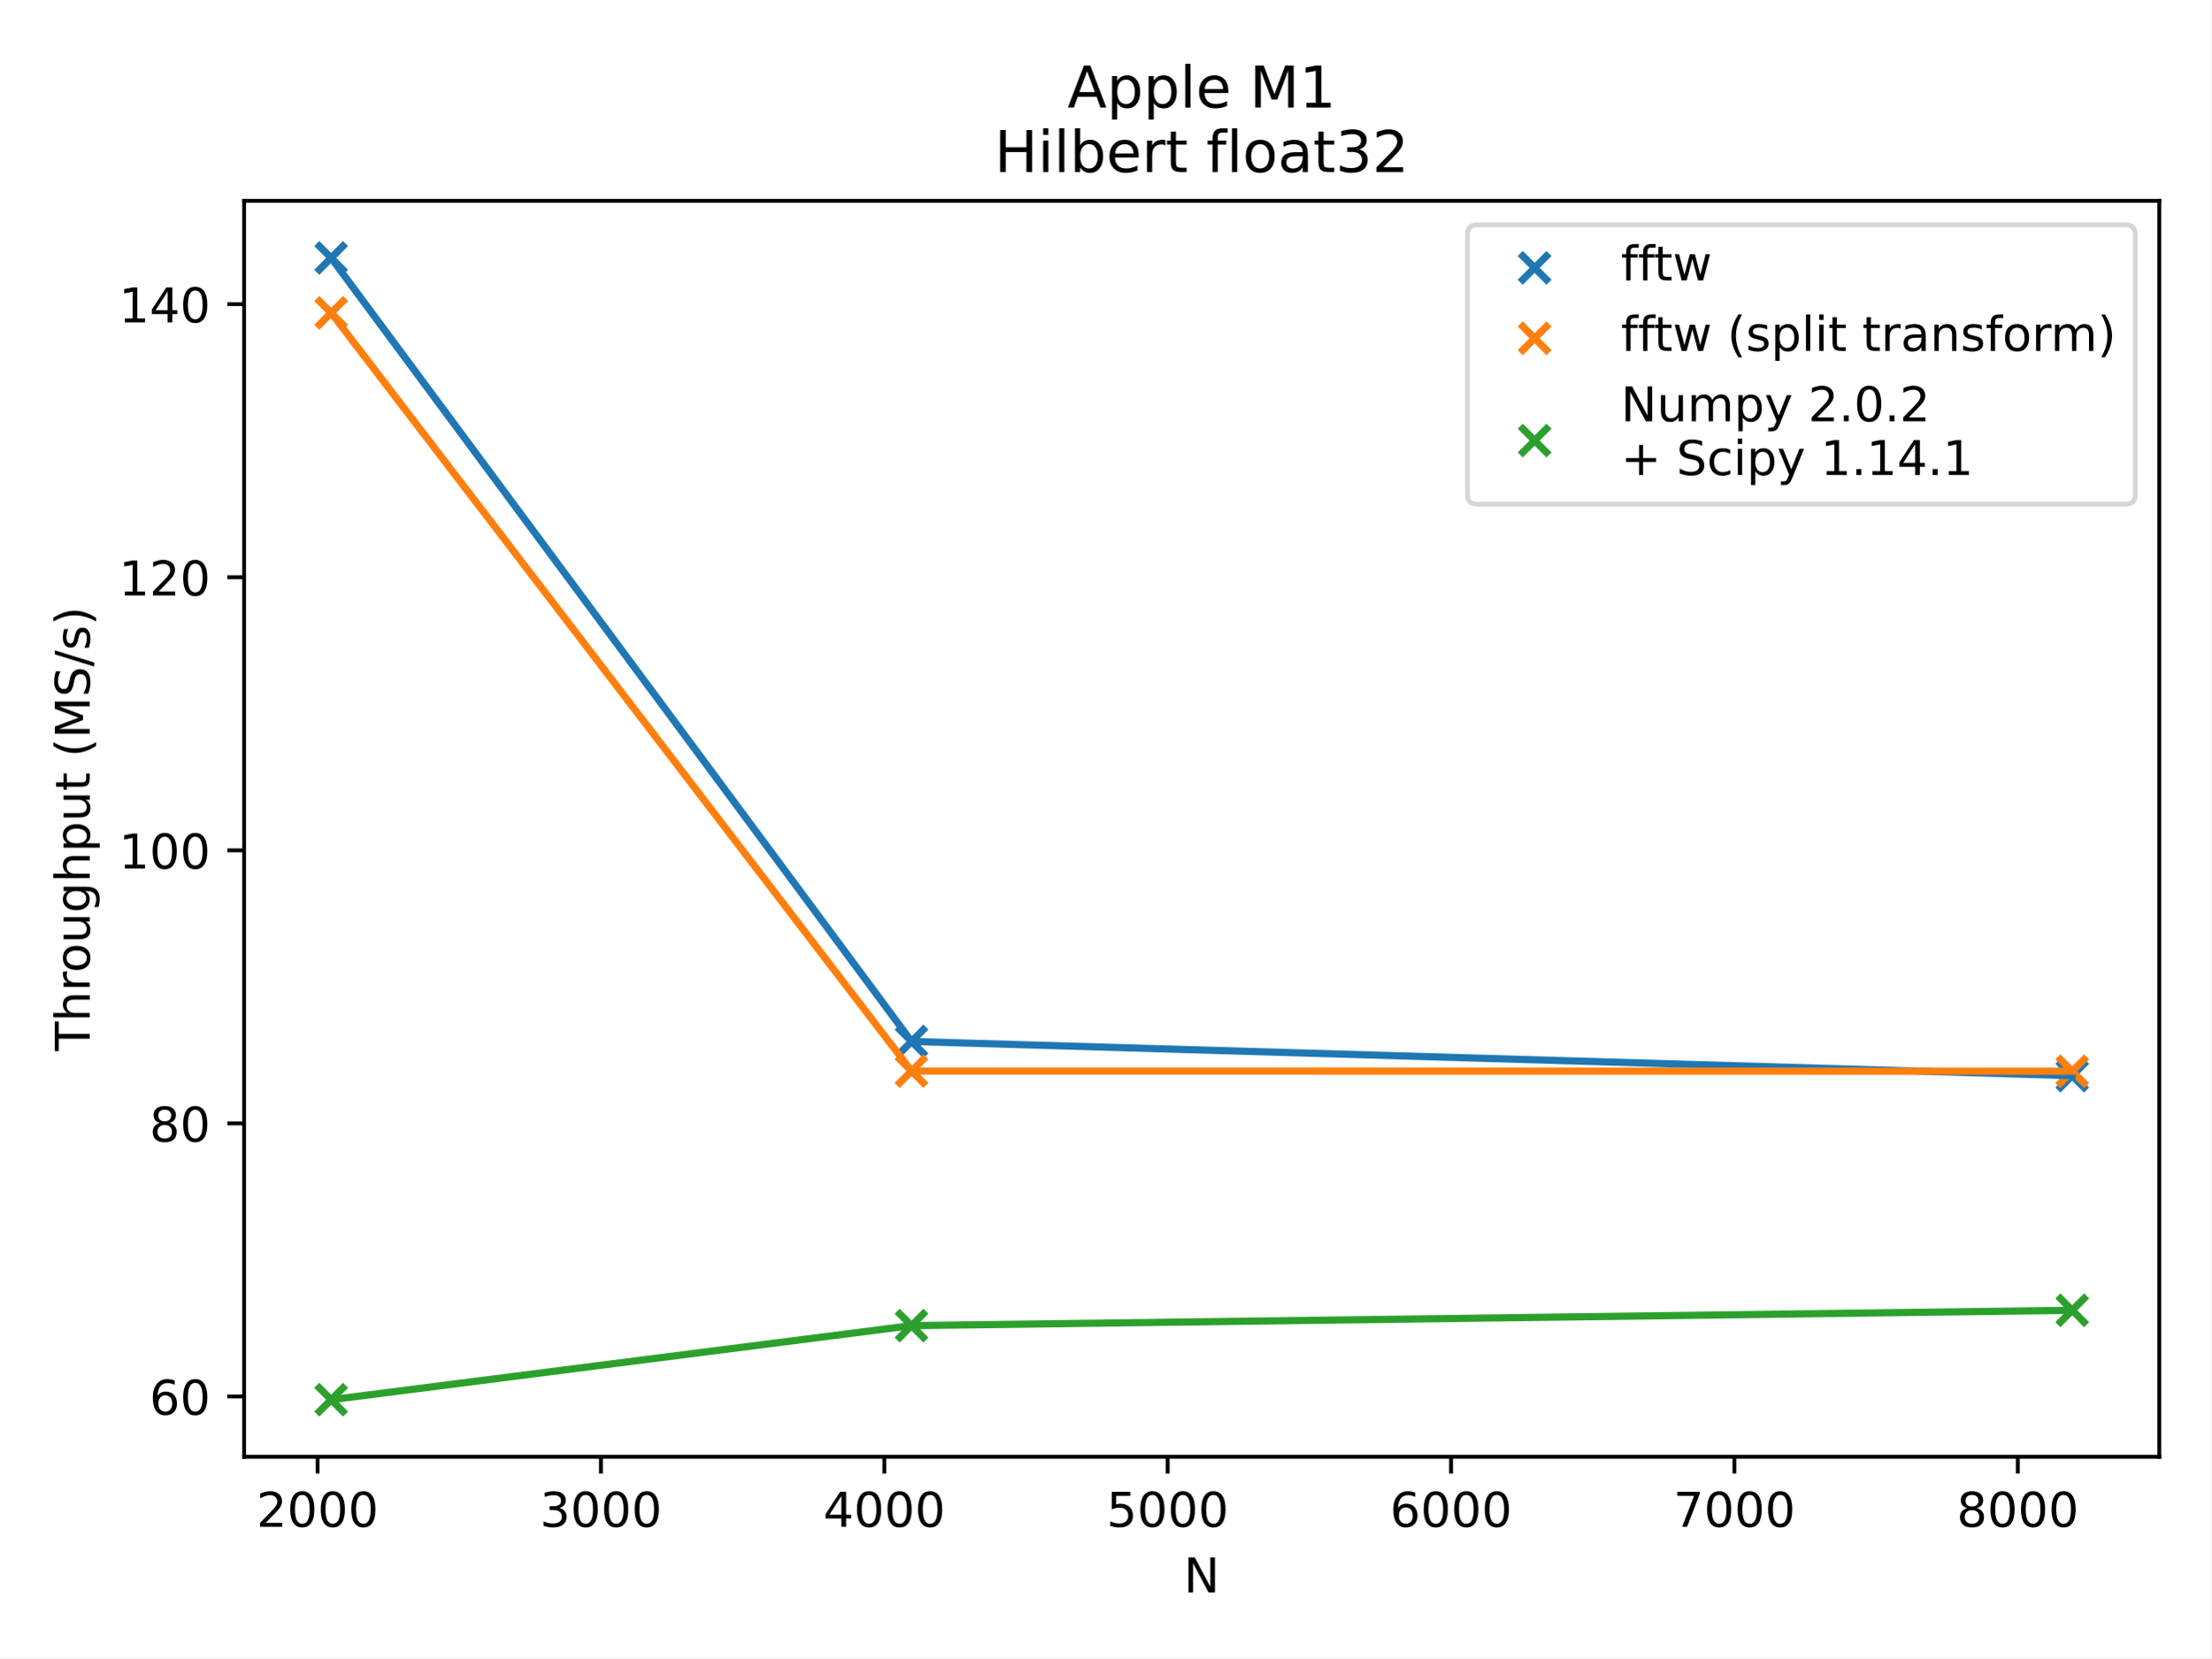
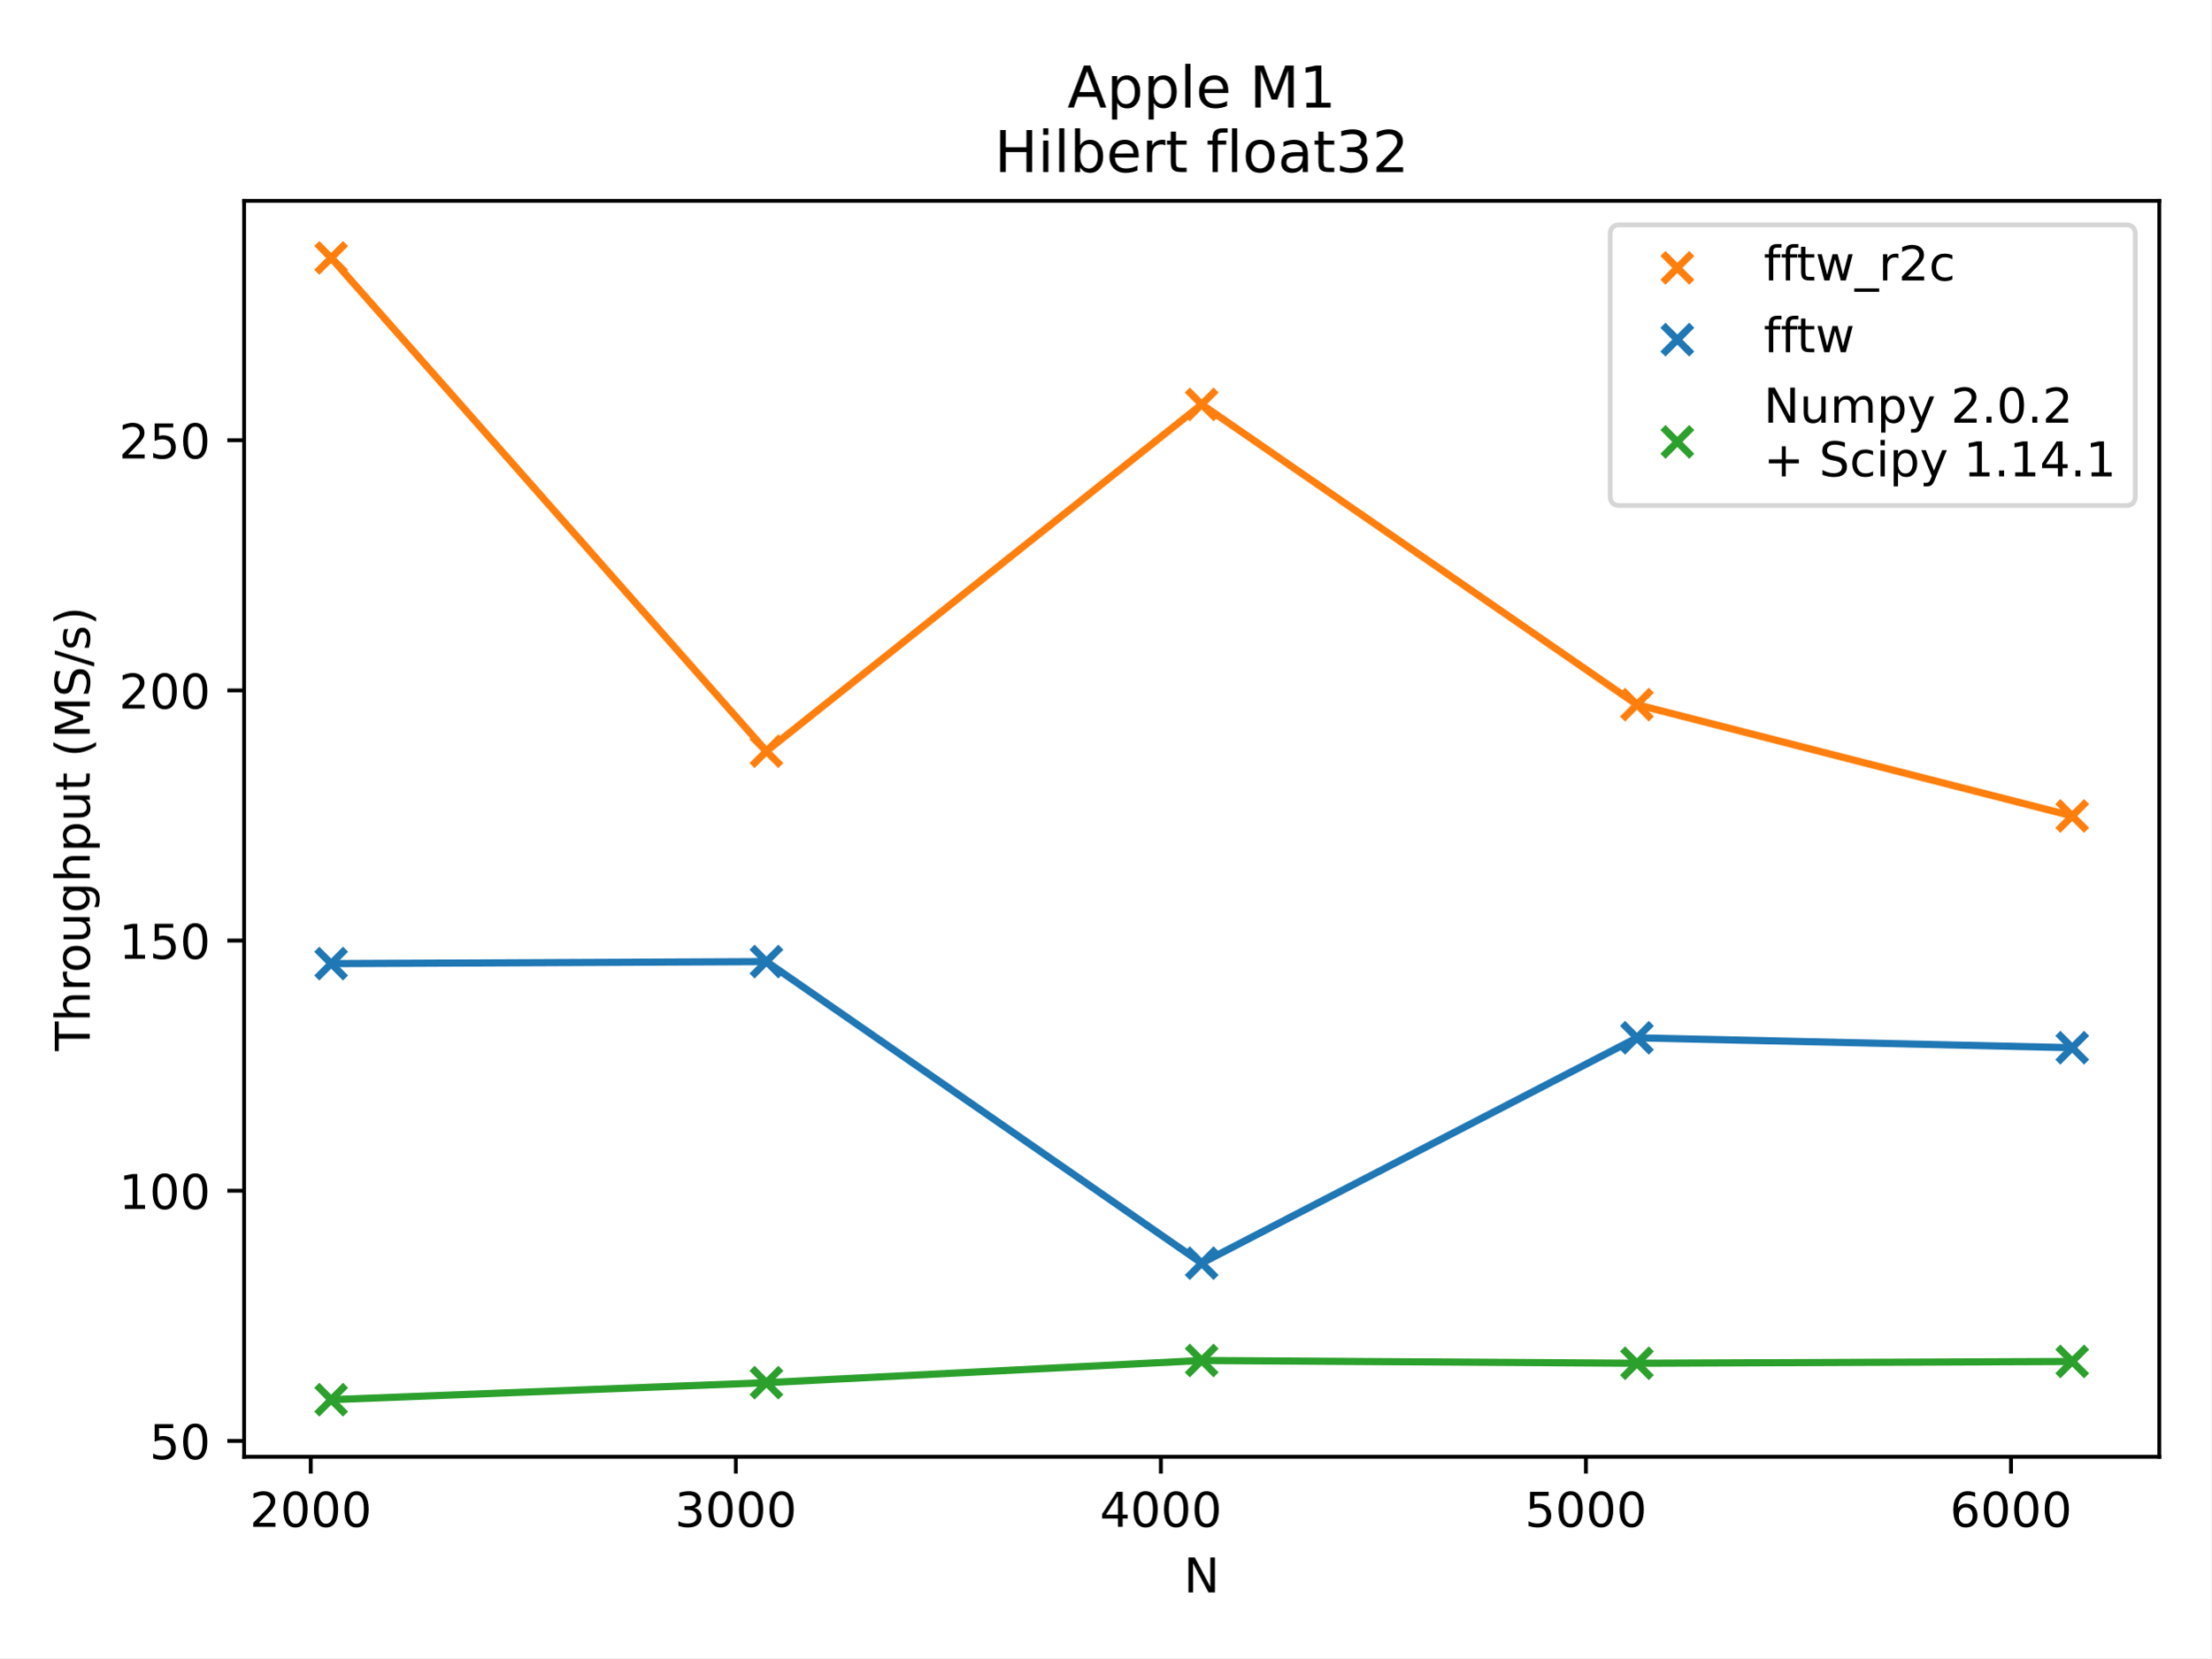
<svg xmlns="http://www.w3.org/2000/svg" xmlns:xlink="http://www.w3.org/1999/xlink" width="460.8pt" height="345.6pt" viewBox="0 0 460.8 345.6" version="1.1">
  <defs>
    <style type="text/css">*{stroke-linejoin: round; stroke-linecap: butt}</style>
  </defs>
  <g id="figure_1">
    <g id="patch_1">
      <path d="M 0 345.6  L 460.8 345.6  L 460.8 0  L 0 0  z " style="fill: #ffffff" />
    </g>
    <g id="axes_1">
      <g id="patch_2">
        <path d="M 50.87 303.64  L 450 303.64  L 450 41.856  L 50.87 41.856  z " style="fill: #ffffff" />
      </g>
      <g id="PathCollection_1">
        <defs>
-           <path id="m82c74586c6" d="M -3 3  L 3 -3  M -3 -3  L 3 3  " style="stroke: #1f77b4; stroke-width: 1.5" />
+           <path id="m2db2a66e0e" d="M -3 3  L 3 -3  M -3 -3  L 3 3  " style="stroke: #1f77b4; stroke-width: 1.5" />
        </defs>
-         <g clip-path="url(#pfb98d42030)">
-           <use xlink:href="#m82c74586c6" x="69.012" y="53.755" style="fill: #1f77b4; stroke: #1f77b4; stroke-width: 1.5" />
-           <use xlink:href="#m82c74586c6" x="189.961" y="217.075" style="fill: #1f77b4; stroke: #1f77b4; stroke-width: 1.5" />
-           <use xlink:href="#m82c74586c6" x="431.858" y="224.207" style="fill: #1f77b4; stroke: #1f77b4; stroke-width: 1.5" />
+         <g clip-path="url(#p83add24c75)">
+           <use xlink:href="#m2db2a66e0e" x="69.012" y="200.846" style="fill: #1f77b4; stroke: #1f77b4; stroke-width: 1.5" />
+           <use xlink:href="#m2db2a66e0e" x="159.724" y="200.423" style="fill: #1f77b4; stroke: #1f77b4; stroke-width: 1.5" />
+           <use xlink:href="#m2db2a66e0e" x="250.435" y="263.282" style="fill: #1f77b4; stroke: #1f77b4; stroke-width: 1.5" />
+           <use xlink:href="#m2db2a66e0e" x="341.146" y="216.311" style="fill: #1f77b4; stroke: #1f77b4; stroke-width: 1.5" />
+           <use xlink:href="#m2db2a66e0e" x="431.858" y="218.377" style="fill: #1f77b4; stroke: #1f77b4; stroke-width: 1.5" />
        </g>
      </g>
      <g id="PathCollection_2">
        <defs>
-           <path id="m4ca297d4e0" d="M -3 3  L 3 -3  M -3 -3  L 3 3  " style="stroke: #ff7f0e; stroke-width: 1.5" />
+           <path id="mc8a6f52a75" d="M -3 3  L 3 -3  M -3 -3  L 3 3  " style="stroke: #ff7f0e; stroke-width: 1.5" />
        </defs>
-         <g clip-path="url(#pfb98d42030)">
-           <use xlink:href="#m4ca297d4e0" x="69.012" y="65.213" style="fill: #ff7f0e; stroke: #ff7f0e; stroke-width: 1.5" />
-           <use xlink:href="#m4ca297d4e0" x="189.961" y="223.244" style="fill: #ff7f0e; stroke: #ff7f0e; stroke-width: 1.5" />
-           <use xlink:href="#m4ca297d4e0" x="431.858" y="223.273" style="fill: #ff7f0e; stroke: #ff7f0e; stroke-width: 1.5" />
+         <g clip-path="url(#p83add24c75)">
+           <use xlink:href="#mc8a6f52a75" x="69.012" y="53.755" style="fill: #ff7f0e; stroke: #ff7f0e; stroke-width: 1.5" />
+           <use xlink:href="#mc8a6f52a75" x="159.724" y="156.576" style="fill: #ff7f0e; stroke: #ff7f0e; stroke-width: 1.5" />
+           <use xlink:href="#mc8a6f52a75" x="250.435" y="84.292" style="fill: #ff7f0e; stroke: #ff7f0e; stroke-width: 1.5" />
+           <use xlink:href="#mc8a6f52a75" x="341.146" y="146.868" style="fill: #ff7f0e; stroke: #ff7f0e; stroke-width: 1.5" />
+           <use xlink:href="#mc8a6f52a75" x="431.858" y="170.075" style="fill: #ff7f0e; stroke: #ff7f0e; stroke-width: 1.5" />
        </g>
      </g>
      <g id="PathCollection_3">
        <defs>
-           <path id="m85c2d88a51" d="M -3 3  L 3 -3  M -3 -3  L 3 3  " style="stroke: #2ca02c; stroke-width: 1.5" />
+           <path id="m9b9e632a4c" d="M -3 3  L 3 -3  M -3 -3  L 3 3  " style="stroke: #2ca02c; stroke-width: 1.5" />
        </defs>
-         <g clip-path="url(#pfb98d42030)">
-           <use xlink:href="#m85c2d88a51" x="69.012" y="291.741" style="fill: #2ca02c; stroke: #2ca02c; stroke-width: 1.5" />
-           <use xlink:href="#m85c2d88a51" x="189.961" y="276.302" style="fill: #2ca02c; stroke: #2ca02c; stroke-width: 1.5" />
-           <use xlink:href="#m85c2d88a51" x="431.858" y="273.106" style="fill: #2ca02c; stroke: #2ca02c; stroke-width: 1.5" />
+         <g clip-path="url(#p83add24c75)">
+           <use xlink:href="#m9b9e632a4c" x="69.012" y="291.741" style="fill: #2ca02c; stroke: #2ca02c; stroke-width: 1.5" />
+           <use xlink:href="#m9b9e632a4c" x="159.724" y="288.193" style="fill: #2ca02c; stroke: #2ca02c; stroke-width: 1.5" />
+           <use xlink:href="#m9b9e632a4c" x="250.435" y="283.569" style="fill: #2ca02c; stroke: #2ca02c; stroke-width: 1.5" />
+           <use xlink:href="#m9b9e632a4c" x="341.146" y="284.15" style="fill: #2ca02c; stroke: #2ca02c; stroke-width: 1.5" />
+           <use xlink:href="#m9b9e632a4c" x="431.858" y="283.771" style="fill: #2ca02c; stroke: #2ca02c; stroke-width: 1.5" />
        </g>
      </g>
      <g id="matplotlib.axis_1">
        <g id="xtick_1">
          <g id="line2d_1">
            <defs>
-               <path id="m3539d14253" d="M 0 0  L 0 3.5  " style="stroke: #000000; stroke-width: 0.8" />
-             </defs>
-             <g>
-               <use xlink:href="#m3539d14253" x="66.178" y="303.64" style="stroke: #000000; stroke-width: 0.8" />
+               <path id="m90160d211f" d="M 0 0  L 0 3.5  " style="stroke: #000000; stroke-width: 0.8" />
+             </defs>
+             <g>
+               <use xlink:href="#m90160d211f" x="64.76" y="303.64" style="stroke: #000000; stroke-width: 0.8" />
            </g>
          </g>
          <g id="text_1">
-             <g transform="translate(53.45254 318.2384) scale(0.1 -0.1)">
+             <g transform="translate(52.03518 318.2384) scale(0.1 -0.1)">
              <defs>
                <path id="DejaVuSans-32" d="M 1228 531  L 3431 531  L 3431 0  L 469 0  L 469 531  Q 828 903 1448 1529  Q 2069 2156 2228 2338  Q 2531 2678 2651 2914  Q 2772 3150 2772 3378  Q 2772 3750 2511 3984  Q 2250 4219 1831 4219  Q 1534 4219 1204 4116  Q 875 4013 500 3803  L 500 4441  Q 881 4594 1212 4672  Q 1544 4750 1819 4750  Q 2544 4750 2975 4387  Q 3406 4025 3406 3419  Q 3406 3131 3298 2873  Q 3191 2616 2906 2266  Q 2828 2175 2409 1742  Q 1991 1309 1228 531  z " transform="scale(0.015625)" />
                <path id="DejaVuSans-30" d="M 2034 4250  Q 1547 4250 1301 3770  Q 1056 3291 1056 2328  Q 1056 1369 1301 889  Q 1547 409 2034 409  Q 2525 409 2770 889  Q 3016 1369 3016 2328  Q 3016 3291 2770 3770  Q 2525 4250 2034 4250  z M 2034 4750  Q 2819 4750 3233 4129  Q 3647 3509 3647 2328  Q 3647 1150 3233 529  Q 2819 -91 2034 -91  Q 1250 -91 836 529  Q 422 1150 422 2328  Q 422 3509 836 4129  Q 1250 4750 2034 4750  z " transform="scale(0.015625)" />
              </defs>
              <use xlink:href="#DejaVuSans-32" />
              <use xlink:href="#DejaVuSans-30" x="63.623" />
              <use xlink:href="#DejaVuSans-30" x="127.246" />
              <use xlink:href="#DejaVuSans-30" x="190.869" />
            </g>
          </g>
        </g>
        <g id="xtick_2">
          <g id="line2d_2">
            <g>
-               <use xlink:href="#m3539d14253" x="125.234" y="303.64" style="stroke: #000000; stroke-width: 0.8" />
+               <use xlink:href="#m90160d211f" x="153.345" y="303.64" style="stroke: #000000; stroke-width: 0.8" />
            </g>
          </g>
          <g id="text_2">
-             <g transform="translate(112.5094 318.2384) scale(0.1 -0.1)">
+             <g transform="translate(140.6205 318.2384) scale(0.1 -0.1)">
              <defs>
                <path id="DejaVuSans-33" d="M 2597 2516  Q 3050 2419 3304 2112  Q 3559 1806 3559 1356  Q 3559 666 3084 287  Q 2609 -91 1734 -91  Q 1441 -91 1130 -33  Q 819 25 488 141  L 488 750  Q 750 597 1062 519  Q 1375 441 1716 441  Q 2309 441 2620 675  Q 2931 909 2931 1356  Q 2931 1769 2642 2001  Q 2353 2234 1838 2234  L 1294 2234  L 1294 2753  L 1863 2753  Q 2328 2753 2575 2939  Q 2822 3125 2822 3475  Q 2822 3834 2567 4026  Q 2313 4219 1838 4219  Q 1578 4219 1281 4162  Q 984 4106 628 3988  L 628 4550  Q 988 4650 1302 4700  Q 1616 4750 1894 4750  Q 2613 4750 3031 4423  Q 3450 4097 3450 3541  Q 3450 3153 3228 2886  Q 3006 2619 2597 2516  z " transform="scale(0.015625)" />
              </defs>
              <use xlink:href="#DejaVuSans-33" />
              <use xlink:href="#DejaVuSans-30" x="63.623" />
              <use xlink:href="#DejaVuSans-30" x="127.246" />
              <use xlink:href="#DejaVuSans-30" x="190.869" />
            </g>
          </g>
        </g>
        <g id="xtick_3">
          <g id="line2d_3">
            <g>
-               <use xlink:href="#m3539d14253" x="184.291" y="303.64" style="stroke: #000000; stroke-width: 0.8" />
+               <use xlink:href="#m90160d211f" x="241.931" y="303.64" style="stroke: #000000; stroke-width: 0.8" />
            </g>
          </g>
          <g id="text_3">
-             <g transform="translate(171.5663 318.2384) scale(0.1 -0.1)">
+             <g transform="translate(229.2058 318.2384) scale(0.1 -0.1)">
              <defs>
                <path id="DejaVuSans-34" d="M 2419 4116  L 825 1625  L 2419 1625  L 2419 4116  z M 2253 4666  L 3047 4666  L 3047 1625  L 3713 1625  L 3713 1100  L 3047 1100  L 3047 0  L 2419 0  L 2419 1100  L 313 1100  L 313 1709  L 2253 4666  z " transform="scale(0.015625)" />
              </defs>
              <use xlink:href="#DejaVuSans-34" />
              <use xlink:href="#DejaVuSans-30" x="63.623" />
              <use xlink:href="#DejaVuSans-30" x="127.246" />
              <use xlink:href="#DejaVuSans-30" x="190.869" />
            </g>
          </g>
        </g>
        <g id="xtick_4">
          <g id="line2d_4">
            <g>
-               <use xlink:href="#m3539d14253" x="243.348" y="303.64" style="stroke: #000000; stroke-width: 0.8" />
+               <use xlink:href="#m90160d211f" x="330.516" y="303.64" style="stroke: #000000; stroke-width: 0.8" />
            </g>
          </g>
          <g id="text_4">
-             <g transform="translate(230.6232 318.2384) scale(0.1 -0.1)">
+             <g transform="translate(317.7911 318.2384) scale(0.1 -0.1)">
              <defs>
                <path id="DejaVuSans-35" d="M 691 4666  L 3169 4666  L 3169 4134  L 1269 4134  L 1269 2991  Q 1406 3038 1543 3061  Q 1681 3084 1819 3084  Q 2600 3084 3056 2656  Q 3513 2228 3513 1497  Q 3513 744 3044 326  Q 2575 -91 1722 -91  Q 1428 -91 1123 -41  Q 819 9 494 109  L 494 744  Q 775 591 1075 516  Q 1375 441 1709 441  Q 2250 441 2565 725  Q 2881 1009 2881 1497  Q 2881 1984 2565 2268  Q 2250 2553 1709 2553  Q 1456 2553 1204 2497  Q 953 2441 691 2322  L 691 4666  z " transform="scale(0.015625)" />
              </defs>
              <use xlink:href="#DejaVuSans-35" />
              <use xlink:href="#DejaVuSans-30" x="63.623" />
              <use xlink:href="#DejaVuSans-30" x="127.246" />
              <use xlink:href="#DejaVuSans-30" x="190.869" />
            </g>
          </g>
        </g>
        <g id="xtick_5">
          <g id="line2d_5">
            <g>
-               <use xlink:href="#m3539d14253" x="302.405" y="303.64" style="stroke: #000000; stroke-width: 0.8" />
+               <use xlink:href="#m90160d211f" x="419.101" y="303.64" style="stroke: #000000; stroke-width: 0.8" />
            </g>
          </g>
          <g id="text_5">
-             <g transform="translate(289.6801 318.2384) scale(0.1 -0.1)">
+             <g transform="translate(406.3764 318.2384) scale(0.1 -0.1)">
              <defs>
                <path id="DejaVuSans-36" d="M 2113 2584  Q 1688 2584 1439 2293  Q 1191 2003 1191 1497  Q 1191 994 1439 701  Q 1688 409 2113 409  Q 2538 409 2786 701  Q 3034 994 3034 1497  Q 3034 2003 2786 2293  Q 2538 2584 2113 2584  z M 3366 4563  L 3366 3988  Q 3128 4100 2886 4159  Q 2644 4219 2406 4219  Q 1781 4219 1451 3797  Q 1122 3375 1075 2522  Q 1259 2794 1537 2939  Q 1816 3084 2150 3084  Q 2853 3084 3261 2657  Q 3669 2231 3669 1497  Q 3669 778 3244 343  Q 2819 -91 2113 -91  Q 1303 -91 875 529  Q 447 1150 447 2328  Q 447 3434 972 4092  Q 1497 4750 2381 4750  Q 2619 4750 2861 4703  Q 3103 4656 3366 4563  z " transform="scale(0.015625)" />
              </defs>
              <use xlink:href="#DejaVuSans-36" />
              <use xlink:href="#DejaVuSans-30" x="63.623" />
              <use xlink:href="#DejaVuSans-30" x="127.246" />
              <use xlink:href="#DejaVuSans-30" x="190.869" />
            </g>
          </g>
        </g>
-         <g id="xtick_6">
-           <g id="line2d_6">
-             <g>
-               <use xlink:href="#m3539d14253" x="361.462" y="303.64" style="stroke: #000000; stroke-width: 0.8" />
-             </g>
-           </g>
-           <g id="text_6">
-             <g transform="translate(348.7369 318.2384) scale(0.1 -0.1)">
-               <defs>
-                 <path id="DejaVuSans-37" d="M 525 4666  L 3525 4666  L 3525 4397  L 1831 0  L 1172 0  L 2766 4134  L 525 4134  L 525 4666  z " transform="scale(0.015625)" />
-               </defs>
-               <use xlink:href="#DejaVuSans-37" />
-               <use xlink:href="#DejaVuSans-30" x="63.623" />
-               <use xlink:href="#DejaVuSans-30" x="127.246" />
-               <use xlink:href="#DejaVuSans-30" x="190.869" />
-             </g>
-           </g>
-         </g>
-         <g id="xtick_7">
-           <g id="line2d_7">
-             <g>
-               <use xlink:href="#m3539d14253" x="420.519" y="303.64" style="stroke: #000000; stroke-width: 0.8" />
-             </g>
-           </g>
-           <g id="text_7">
-             <g transform="translate(407.7938 318.2384) scale(0.1 -0.1)">
-               <defs>
-                 <path id="DejaVuSans-38" d="M 2034 2216  Q 1584 2216 1326 1975  Q 1069 1734 1069 1313  Q 1069 891 1326 650  Q 1584 409 2034 409  Q 2484 409 2743 651  Q 3003 894 3003 1313  Q 3003 1734 2745 1975  Q 2488 2216 2034 2216  z M 1403 2484  Q 997 2584 770 2862  Q 544 3141 544 3541  Q 544 4100 942 4425  Q 1341 4750 2034 4750  Q 2731 4750 3128 4425  Q 3525 4100 3525 3541  Q 3525 3141 3298 2862  Q 3072 2584 2669 2484  Q 3125 2378 3379 2068  Q 3634 1759 3634 1313  Q 3634 634 3220 271  Q 2806 -91 2034 -91  Q 1263 -91 848 271  Q 434 634 434 1313  Q 434 1759 690 2068  Q 947 2378 1403 2484  z M 1172 3481  Q 1172 3119 1398 2916  Q 1625 2713 2034 2713  Q 2441 2713 2670 2916  Q 2900 3119 2900 3481  Q 2900 3844 2670 4047  Q 2441 4250 2034 4250  Q 1625 4250 1398 4047  Q 1172 3844 1172 3481  z " transform="scale(0.015625)" />
-               </defs>
-               <use xlink:href="#DejaVuSans-38" />
-               <use xlink:href="#DejaVuSans-30" x="63.623" />
-               <use xlink:href="#DejaVuSans-30" x="127.246" />
-               <use xlink:href="#DejaVuSans-30" x="190.869" />
-             </g>
-           </g>
-         </g>
-         <g id="text_8">
+         <g id="text_6">
          <g transform="translate(246.6944 331.9166) scale(0.1 -0.1)">
            <defs>
              <path id="DejaVuSans-4e" d="M 628 4666  L 1478 4666  L 3547 763  L 3547 4666  L 4159 4666  L 4159 0  L 3309 0  L 1241 3903  L 1241 0  L 628 0  L 628 4666  z " transform="scale(0.015625)" />
            </defs>
            <use xlink:href="#DejaVuSans-4e" />
          </g>
        </g>
      </g>
      <g id="matplotlib.axis_2">
        <g id="ytick_1">
+           <g id="line2d_6">
+             <defs>
+               <path id="me598326d90" d="M 0 0  L -3.5 0  " style="stroke: #000000; stroke-width: 0.8" />
+             </defs>
+             <g>
+               <use xlink:href="#me598326d90" x="50.87" y="300.336" style="stroke: #000000; stroke-width: 0.8" />
+             </g>
+           </g>
+           <g id="text_7">
+             <g transform="translate(31.145 304.1353) scale(0.1 -0.1)">
+               <use xlink:href="#DejaVuSans-35" />
+               <use xlink:href="#DejaVuSans-30" x="63.623" />
+             </g>
+           </g>
+         </g>
+         <g id="ytick_2">
+           <g id="line2d_7">
+             <g>
+               <use xlink:href="#me598326d90" x="50.87" y="248.189" style="stroke: #000000; stroke-width: 0.8" />
+             </g>
+           </g>
+           <g id="text_8">
+             <g transform="translate(24.7825 251.9883) scale(0.1 -0.1)">
+               <defs>
+                 <path id="DejaVuSans-31" d="M 794 531  L 1825 531  L 1825 4091  L 703 3866  L 703 4441  L 1819 4666  L 2450 4666  L 2450 531  L 3481 531  L 3481 0  L 794 0  L 794 531  z " transform="scale(0.015625)" />
+               </defs>
+               <use xlink:href="#DejaVuSans-31" />
+               <use xlink:href="#DejaVuSans-30" x="63.623" />
+               <use xlink:href="#DejaVuSans-30" x="127.246" />
+             </g>
+           </g>
+         </g>
+         <g id="ytick_3">
          <g id="line2d_8">
-             <defs>
-               <path id="m725830acf8" d="M 0 0  L -3.5 0  " style="stroke: #000000; stroke-width: 0.8" />
-             </defs>
-             <g>
-               <use xlink:href="#m725830acf8" x="50.87" y="291.075" style="stroke: #000000; stroke-width: 0.8" />
+             <g>
+               <use xlink:href="#me598326d90" x="50.87" y="196.042" style="stroke: #000000; stroke-width: 0.8" />
            </g>
          </g>
          <g id="text_9">
-             <g transform="translate(31.145 294.8745) scale(0.1 -0.1)">
-               <use xlink:href="#DejaVuSans-36" />
-               <use xlink:href="#DejaVuSans-30" x="63.623" />
-             </g>
-           </g>
-         </g>
-         <g id="ytick_2">
+             <g transform="translate(24.7825 199.8414) scale(0.1 -0.1)">
+               <use xlink:href="#DejaVuSans-31" />
+               <use xlink:href="#DejaVuSans-35" x="63.623" />
+               <use xlink:href="#DejaVuSans-30" x="127.246" />
+             </g>
+           </g>
+         </g>
+         <g id="ytick_4">
          <g id="line2d_9">
            <g>
-               <use xlink:href="#m725830acf8" x="50.87" y="234.154" style="stroke: #000000; stroke-width: 0.8" />
+               <use xlink:href="#me598326d90" x="50.87" y="143.895" style="stroke: #000000; stroke-width: 0.8" />
            </g>
          </g>
          <g id="text_10">
-             <g transform="translate(31.145 237.9529) scale(0.1 -0.1)">
-               <use xlink:href="#DejaVuSans-38" />
-               <use xlink:href="#DejaVuSans-30" x="63.623" />
-             </g>
-           </g>
-         </g>
-         <g id="ytick_3">
+             <g transform="translate(24.7825 147.6945) scale(0.1 -0.1)">
+               <use xlink:href="#DejaVuSans-32" />
+               <use xlink:href="#DejaVuSans-30" x="63.623" />
+               <use xlink:href="#DejaVuSans-30" x="127.246" />
+             </g>
+           </g>
+         </g>
+         <g id="ytick_5">
          <g id="line2d_10">
            <g>
-               <use xlink:href="#m725830acf8" x="50.87" y="177.232" style="stroke: #000000; stroke-width: 0.8" />
+               <use xlink:href="#me598326d90" x="50.87" y="91.748" style="stroke: #000000; stroke-width: 0.8" />
            </g>
          </g>
          <g id="text_11">
-             <g transform="translate(24.7825 181.0313) scale(0.1 -0.1)">
-               <defs>
-                 <path id="DejaVuSans-31" d="M 794 531  L 1825 531  L 1825 4091  L 703 3866  L 703 4441  L 1819 4666  L 2450 4666  L 2450 531  L 3481 531  L 3481 0  L 794 0  L 794 531  z " transform="scale(0.015625)" />
-               </defs>
-               <use xlink:href="#DejaVuSans-31" />
-               <use xlink:href="#DejaVuSans-30" x="63.623" />
-               <use xlink:href="#DejaVuSans-30" x="127.246" />
-             </g>
-           </g>
-         </g>
-         <g id="ytick_4">
-           <g id="line2d_11">
-             <g>
-               <use xlink:href="#m725830acf8" x="50.87" y="120.31" style="stroke: #000000; stroke-width: 0.8" />
-             </g>
-           </g>
-           <g id="text_12">
-             <g transform="translate(24.7825 124.1097) scale(0.1 -0.1)">
-               <use xlink:href="#DejaVuSans-31" />
-               <use xlink:href="#DejaVuSans-32" x="63.623" />
-               <use xlink:href="#DejaVuSans-30" x="127.246" />
-             </g>
-           </g>
-         </g>
-         <g id="ytick_5">
-           <g id="line2d_12">
-             <g>
-               <use xlink:href="#m725830acf8" x="50.87" y="63.389" style="stroke: #000000; stroke-width: 0.8" />
-             </g>
-           </g>
-           <g id="text_13">
-             <g transform="translate(24.7825 67.18811) scale(0.1 -0.1)">
-               <use xlink:href="#DejaVuSans-31" />
-               <use xlink:href="#DejaVuSans-34" x="63.623" />
-               <use xlink:href="#DejaVuSans-30" x="127.246" />
-             </g>
-           </g>
-         </g>
-         <g id="text_14">
+             <g transform="translate(24.7825 95.54755) scale(0.1 -0.1)">
+               <use xlink:href="#DejaVuSans-32" />
+               <use xlink:href="#DejaVuSans-35" x="63.623" />
+               <use xlink:href="#DejaVuSans-30" x="127.246" />
+             </g>
+           </g>
+         </g>
+         <g id="text_12">
          <g transform="translate(18.70281 219.0558) rotate(-90) scale(0.1 -0.1)">
            <defs>
              <path id="DejaVuSans-54" d="M -19 4666  L 3928 4666  L 3928 4134  L 2272 4134  L 2272 0  L 1638 0  L 1638 4134  L -19 4134  L -19 4666  z " transform="scale(0.015625)" />
              <path id="DejaVuSans-68" d="M 3513 2113  L 3513 0  L 2938 0  L 2938 2094  Q 2938 2591 2744 2837  Q 2550 3084 2163 3084  Q 1697 3084 1428 2787  Q 1159 2491 1159 1978  L 1159 0  L 581 0  L 581 4863  L 1159 4863  L 1159 2956  Q 1366 3272 1645 3428  Q 1925 3584 2291 3584  Q 2894 3584 3203 3211  Q 3513 2838 3513 2113  z " transform="scale(0.015625)" />
              <path id="DejaVuSans-72" d="M 2631 2963  Q 2534 3019 2420 3045  Q 2306 3072 2169 3072  Q 1681 3072 1420 2755  Q 1159 2438 1159 1844  L 1159 0  L 581 0  L 581 3500  L 1159 3500  L 1159 2956  Q 1341 3275 1631 3429  Q 1922 3584 2338 3584  Q 2397 3584 2469 3576  Q 2541 3569 2628 3553  L 2631 2963  z " transform="scale(0.015625)" />
              <path id="DejaVuSans-6f" d="M 1959 3097  Q 1497 3097 1228 2736  Q 959 2375 959 1747  Q 959 1119 1226 758  Q 1494 397 1959 397  Q 2419 397 2687 759  Q 2956 1122 2956 1747  Q 2956 2369 2687 2733  Q 2419 3097 1959 3097  z M 1959 3584  Q 2709 3584 3137 3096  Q 3566 2609 3566 1747  Q 3566 888 3137 398  Q 2709 -91 1959 -91  Q 1206 -91 779 398  Q 353 888 353 1747  Q 353 2609 779 3096  Q 1206 3584 1959 3584  z " transform="scale(0.015625)" />
              <path id="DejaVuSans-75" d="M 544 1381  L 544 3500  L 1119 3500  L 1119 1403  Q 1119 906 1312 657  Q 1506 409 1894 409  Q 2359 409 2629 706  Q 2900 1003 2900 1516  L 2900 3500  L 3475 3500  L 3475 0  L 2900 0  L 2900 538  Q 2691 219 2414 64  Q 2138 -91 1772 -91  Q 1169 -91 856 284  Q 544 659 544 1381  z M 1991 3584  L 1991 3584  z " transform="scale(0.015625)" />
              <path id="DejaVuSans-67" d="M 2906 1791  Q 2906 2416 2648 2759  Q 2391 3103 1925 3103  Q 1463 3103 1205 2759  Q 947 2416 947 1791  Q 947 1169 1205 825  Q 1463 481 1925 481  Q 2391 481 2648 825  Q 2906 1169 2906 1791  z M 3481 434  Q 3481 -459 3084 -895  Q 2688 -1331 1869 -1331  Q 1566 -1331 1297 -1286  Q 1028 -1241 775 -1147  L 775 -588  Q 1028 -725 1275 -790  Q 1522 -856 1778 -856  Q 2344 -856 2625 -561  Q 2906 -266 2906 331  L 2906 616  Q 2728 306 2450 153  Q 2172 0 1784 0  Q 1141 0 747 490  Q 353 981 353 1791  Q 353 2603 747 3093  Q 1141 3584 1784 3584  Q 2172 3584 2450 3431  Q 2728 3278 2906 2969  L 2906 3500  L 3481 3500  L 3481 434  z " transform="scale(0.015625)" />
              <path id="DejaVuSans-70" d="M 1159 525  L 1159 -1331  L 581 -1331  L 581 3500  L 1159 3500  L 1159 2969  Q 1341 3281 1617 3432  Q 1894 3584 2278 3584  Q 2916 3584 3314 3078  Q 3713 2572 3713 1747  Q 3713 922 3314 415  Q 2916 -91 2278 -91  Q 1894 -91 1617 61  Q 1341 213 1159 525  z M 3116 1747  Q 3116 2381 2855 2742  Q 2594 3103 2138 3103  Q 1681 3103 1420 2742  Q 1159 2381 1159 1747  Q 1159 1113 1420 752  Q 1681 391 2138 391  Q 2594 391 2855 752  Q 3116 1113 3116 1747  z " transform="scale(0.015625)" />
              <path id="DejaVuSans-74" d="M 1172 4494  L 1172 3500  L 2356 3500  L 2356 3053  L 1172 3053  L 1172 1153  Q 1172 725 1289 603  Q 1406 481 1766 481  L 2356 481  L 2356 0  L 1766 0  Q 1100 0 847 248  Q 594 497 594 1153  L 594 3053  L 172 3053  L 172 3500  L 594 3500  L 594 4494  L 1172 4494  z " transform="scale(0.015625)" />
              <path id="DejaVuSans-20" transform="scale(0.015625)" />
              <path id="DejaVuSans-28" d="M 1984 4856  Q 1566 4138 1362 3434  Q 1159 2731 1159 2009  Q 1159 1288 1364 580  Q 1569 -128 1984 -844  L 1484 -844  Q 1016 -109 783 600  Q 550 1309 550 2009  Q 550 2706 781 3412  Q 1013 4119 1484 4856  L 1984 4856  z " transform="scale(0.015625)" />
              <path id="DejaVuSans-4d" d="M 628 4666  L 1569 4666  L 2759 1491  L 3956 4666  L 4897 4666  L 4897 0  L 4281 0  L 4281 4097  L 3078 897  L 2444 897  L 1241 4097  L 1241 0  L 628 0  L 628 4666  z " transform="scale(0.015625)" />
              <path id="DejaVuSans-53" d="M 3425 4513  L 3425 3897  Q 3066 4069 2747 4153  Q 2428 4238 2131 4238  Q 1616 4238 1336 4038  Q 1056 3838 1056 3469  Q 1056 3159 1242 3001  Q 1428 2844 1947 2747  L 2328 2669  Q 3034 2534 3370 2195  Q 3706 1856 3706 1288  Q 3706 609 3251 259  Q 2797 -91 1919 -91  Q 1588 -91 1214 -16  Q 841 59 441 206  L 441 856  Q 825 641 1194 531  Q 1563 422 1919 422  Q 2459 422 2753 634  Q 3047 847 3047 1241  Q 3047 1584 2836 1778  Q 2625 1972 2144 2069  L 1759 2144  Q 1053 2284 737 2584  Q 422 2884 422 3419  Q 422 4038 858 4394  Q 1294 4750 2059 4750  Q 2388 4750 2728 4690  Q 3069 4631 3425 4513  z " transform="scale(0.015625)" />
              <path id="DejaVuSans-2f" d="M 1625 4666  L 2156 4666  L 531 -594  L 0 -594  L 1625 4666  z " transform="scale(0.015625)" />
              <path id="DejaVuSans-73" d="M 2834 3397  L 2834 2853  Q 2591 2978 2328 3040  Q 2066 3103 1784 3103  Q 1356 3103 1142 2972  Q 928 2841 928 2578  Q 928 2378 1081 2264  Q 1234 2150 1697 2047  L 1894 2003  Q 2506 1872 2764 1633  Q 3022 1394 3022 966  Q 3022 478 2636 193  Q 2250 -91 1575 -91  Q 1294 -91 989 -36  Q 684 19 347 128  L 347 722  Q 666 556 975 473  Q 1284 391 1588 391  Q 1994 391 2212 530  Q 2431 669 2431 922  Q 2431 1156 2273 1281  Q 2116 1406 1581 1522  L 1381 1569  Q 847 1681 609 1914  Q 372 2147 372 2553  Q 372 3047 722 3315  Q 1072 3584 1716 3584  Q 2034 3584 2315 3537  Q 2597 3491 2834 3397  z " transform="scale(0.015625)" />
              <path id="DejaVuSans-29" d="M 513 4856  L 1013 4856  Q 1481 4119 1714 3412  Q 1947 2706 1947 2009  Q 1947 1309 1714 600  Q 1481 -109 1013 -844  L 513 -844  Q 928 -128 1133 580  Q 1338 1288 1338 2009  Q 1338 2731 1133 3434  Q 928 4138 513 4856  z " transform="scale(0.015625)" />
            </defs>
            <use xlink:href="#DejaVuSans-54" />
            <use xlink:href="#DejaVuSans-68" x="61.084" />
            <use xlink:href="#DejaVuSans-72" x="124.463" />
            <use xlink:href="#DejaVuSans-6f" x="163.326" />
            <use xlink:href="#DejaVuSans-75" x="224.508" />
            <use xlink:href="#DejaVuSans-67" x="287.887" />
            <use xlink:href="#DejaVuSans-68" x="351.363" />
            <use xlink:href="#DejaVuSans-70" x="414.742" />
            <use xlink:href="#DejaVuSans-75" x="478.219" />
            <use xlink:href="#DejaVuSans-74" x="541.598" />
            <use xlink:href="#DejaVuSans-20" x="580.807" />
            <use xlink:href="#DejaVuSans-28" x="612.594" />
            <use xlink:href="#DejaVuSans-4d" x="651.607" />
            <use xlink:href="#DejaVuSans-53" x="737.887" />
            <use xlink:href="#DejaVuSans-2f" x="801.363" />
            <use xlink:href="#DejaVuSans-73" x="835.055" />
            <use xlink:href="#DejaVuSans-29" x="887.154" />
          </g>
        </g>
      </g>
+       <g id="line2d_11">
+         <path d="M 69.012 200.846  L 159.724 200.423  L 250.435 263.282  L 341.146 216.311  L 431.858 218.377  " clip-path="url(#p83add24c75)" style="fill: none; stroke: #1f77b4; stroke-width: 1.5; stroke-linecap: square" />
+       </g>
+       <g id="line2d_12">
+         <path d="M 69.012 53.755  L 159.724 156.576  L 250.435 84.292  L 341.146 146.868  L 431.858 170.075  " clip-path="url(#p83add24c75)" style="fill: none; stroke: #ff7f0e; stroke-width: 1.5; stroke-linecap: square" />
+       </g>
      <g id="line2d_13">
-         <path d="M 69.012 53.755  L 189.961 217.075  L 431.858 224.207  " clip-path="url(#pfb98d42030)" style="fill: none; stroke: #1f77b4; stroke-width: 1.5; stroke-linecap: square" />
-       </g>
-       <g id="line2d_14">
-         <path d="M 69.012 65.213  L 189.961 223.244  L 431.858 223.273  " clip-path="url(#pfb98d42030)" style="fill: none; stroke: #ff7f0e; stroke-width: 1.5; stroke-linecap: square" />
-       </g>
-       <g id="line2d_15">
-         <path d="M 69.012 291.741  L 189.961 276.302  L 431.858 273.106  " clip-path="url(#pfb98d42030)" style="fill: none; stroke: #2ca02c; stroke-width: 1.5; stroke-linecap: square" />
+         <path d="M 69.012 291.741  L 159.724 288.193  L 250.435 283.569  L 341.146 284.15  L 431.858 283.771  " clip-path="url(#p83add24c75)" style="fill: none; stroke: #2ca02c; stroke-width: 1.5; stroke-linecap: square" />
      </g>
      <g id="patch_3">
        <path d="M 50.87 303.64  L 50.87 41.856  " style="fill: none; stroke: #000000; stroke-width: 0.8; stroke-linejoin: miter; stroke-linecap: square" />
      </g>
      <g id="patch_4">
        <path d="M 450 303.64  L 450 41.856  " style="fill: none; stroke: #000000; stroke-width: 0.8; stroke-linejoin: miter; stroke-linecap: square" />
      </g>
      <g id="patch_5">
        <path d="M 50.87 303.64  L 450 303.64  " style="fill: none; stroke: #000000; stroke-width: 0.8; stroke-linejoin: miter; stroke-linecap: square" />
      </g>
      <g id="patch_6">
        <path d="M 50.87 41.856  L 450 41.856  " style="fill: none; stroke: #000000; stroke-width: 0.8; stroke-linejoin: miter; stroke-linecap: square" />
      </g>
-       <g id="text_15">
+       <g id="text_13">
        <g transform="translate(222.4525 22.41862) scale(0.12 -0.12)">
          <defs>
            <path id="DejaVuSans-41" d="M 2188 4044  L 1331 1722  L 3047 1722  L 2188 4044  z M 1831 4666  L 2547 4666  L 4325 0  L 3669 0  L 3244 1197  L 1141 1197  L 716 0  L 50 0  L 1831 4666  z " transform="scale(0.015625)" />
            <path id="DejaVuSans-6c" d="M 603 4863  L 1178 4863  L 1178 0  L 603 0  L 603 4863  z " transform="scale(0.015625)" />
            <path id="DejaVuSans-65" d="M 3597 1894  L 3597 1613  L 953 1613  Q 991 1019 1311 708  Q 1631 397 2203 397  Q 2534 397 2845 478  Q 3156 559 3463 722  L 3463 178  Q 3153 47 2828 -22  Q 2503 -91 2169 -91  Q 1331 -91 842 396  Q 353 884 353 1716  Q 353 2575 817 3079  Q 1281 3584 2069 3584  Q 2775 3584 3186 3129  Q 3597 2675 3597 1894  z M 3022 2063  Q 3016 2534 2758 2815  Q 2500 3097 2075 3097  Q 1594 3097 1305 2825  Q 1016 2553 972 2059  L 3022 2063  z " transform="scale(0.015625)" />
          </defs>
          <use xlink:href="#DejaVuSans-41" />
          <use xlink:href="#DejaVuSans-70" x="68.408" />
          <use xlink:href="#DejaVuSans-70" x="131.885" />
          <use xlink:href="#DejaVuSans-6c" x="195.361" />
          <use xlink:href="#DejaVuSans-65" x="223.145" />
          <use xlink:href="#DejaVuSans-20" x="284.668" />
          <use xlink:href="#DejaVuSans-4d" x="316.455" />
          <use xlink:href="#DejaVuSans-31" x="402.734" />
        </g>
        <g transform="translate(207.2481 35.856) scale(0.12 -0.12)">
          <defs>
            <path id="DejaVuSans-48" d="M 628 4666  L 1259 4666  L 1259 2753  L 3553 2753  L 3553 4666  L 4184 4666  L 4184 0  L 3553 0  L 3553 2222  L 1259 2222  L 1259 0  L 628 0  L 628 4666  z " transform="scale(0.015625)" />
            <path id="DejaVuSans-69" d="M 603 3500  L 1178 3500  L 1178 0  L 603 0  L 603 3500  z M 603 4863  L 1178 4863  L 1178 4134  L 603 4134  L 603 4863  z " transform="scale(0.015625)" />
            <path id="DejaVuSans-62" d="M 3116 1747  Q 3116 2381 2855 2742  Q 2594 3103 2138 3103  Q 1681 3103 1420 2742  Q 1159 2381 1159 1747  Q 1159 1113 1420 752  Q 1681 391 2138 391  Q 2594 391 2855 752  Q 3116 1113 3116 1747  z M 1159 2969  Q 1341 3281 1617 3432  Q 1894 3584 2278 3584  Q 2916 3584 3314 3078  Q 3713 2572 3713 1747  Q 3713 922 3314 415  Q 2916 -91 2278 -91  Q 1894 -91 1617 61  Q 1341 213 1159 525  L 1159 0  L 581 0  L 581 4863  L 1159 4863  L 1159 2969  z " transform="scale(0.015625)" />
            <path id="DejaVuSans-66" d="M 2375 4863  L 2375 4384  L 1825 4384  Q 1516 4384 1395 4259  Q 1275 4134 1275 3809  L 1275 3500  L 2222 3500  L 2222 3053  L 1275 3053  L 1275 0  L 697 0  L 697 3053  L 147 3053  L 147 3500  L 697 3500  L 697 3744  Q 697 4328 969 4595  Q 1241 4863 1831 4863  L 2375 4863  z " transform="scale(0.015625)" />
            <path id="DejaVuSans-61" d="M 2194 1759  Q 1497 1759 1228 1600  Q 959 1441 959 1056  Q 959 750 1161 570  Q 1363 391 1709 391  Q 2188 391 2477 730  Q 2766 1069 2766 1631  L 2766 1759  L 2194 1759  z M 3341 1997  L 3341 0  L 2766 0  L 2766 531  Q 2569 213 2275 61  Q 1981 -91 1556 -91  Q 1019 -91 701 211  Q 384 513 384 1019  Q 384 1609 779 1909  Q 1175 2209 1959 2209  L 2766 2209  L 2766 2266  Q 2766 2663 2505 2880  Q 2244 3097 1772 3097  Q 1472 3097 1187 3025  Q 903 2953 641 2809  L 641 3341  Q 956 3463 1253 3523  Q 1550 3584 1831 3584  Q 2591 3584 2966 3190  Q 3341 2797 3341 1997  z " transform="scale(0.015625)" />
          </defs>
          <use xlink:href="#DejaVuSans-48" />
          <use xlink:href="#DejaVuSans-69" x="75.195" />
          <use xlink:href="#DejaVuSans-6c" x="102.979" />
          <use xlink:href="#DejaVuSans-62" x="130.762" />
          <use xlink:href="#DejaVuSans-65" x="194.238" />
          <use xlink:href="#DejaVuSans-72" x="255.762" />
          <use xlink:href="#DejaVuSans-74" x="296.875" />
          <use xlink:href="#DejaVuSans-20" x="336.084" />
          <use xlink:href="#DejaVuSans-66" x="367.871" />
          <use xlink:href="#DejaVuSans-6c" x="403.076" />
          <use xlink:href="#DejaVuSans-6f" x="430.859" />
          <use xlink:href="#DejaVuSans-61" x="492.041" />
          <use xlink:href="#DejaVuSans-74" x="553.32" />
          <use xlink:href="#DejaVuSans-33" x="592.529" />
          <use xlink:href="#DejaVuSans-32" x="656.152" />
        </g>
      </g>
      <g id="legend_1">
        <g id="patch_7">
-           <path d="M 307.82 105.088  L 443 105.088  Q 445 105.088 445 103.088  L 445 48.856  Q 445 46.856 443 46.856  L 307.82 46.856  Q 305.82 46.856 305.82 48.856  L 305.82 103.088  Q 305.82 105.088 307.82 105.088  z " style="fill: #ffffff; opacity: 0.8; stroke: #cccccc; stroke-linejoin: miter" />
+           <path d="M 337.566 105.366  L 443 105.366  Q 445 105.366 445 103.366  L 445 48.856  Q 445 46.856 443 46.856  L 337.566 46.856  Q 335.566 46.856 335.566 48.856  L 335.566 103.366  Q 335.566 105.366 337.566 105.366  z " style="fill: #ffffff; opacity: 0.8; stroke: #cccccc; stroke-linejoin: miter" />
        </g>
        <g id="PathCollection_4">
          <g>
-             <use xlink:href="#m82c74586c6" x="319.82" y="55.829" style="fill: #1f77b4; stroke: #1f77b4; stroke-width: 1.5" />
-           </g>
-         </g>
-         <g id="text_16">
-           <g transform="translate(337.8203 58.45444) scale(0.1 -0.1)">
+             <use xlink:href="#mc8a6f52a75" x="349.566" y="55.829" style="fill: #ff7f0e; stroke: #ff7f0e; stroke-width: 1.5" />
+           </g>
+         </g>
+         <g id="text_14">
+           <g transform="translate(367.5656 58.45444) scale(0.1 -0.1)">
            <defs>
              <path id="DejaVuSans-77" d="M 269 3500  L 844 3500  L 1563 769  L 2278 3500  L 2956 3500  L 3675 769  L 4391 3500  L 4966 3500  L 4050 0  L 3372 0  L 2619 2869  L 1863 0  L 1184 0  L 269 3500  z " transform="scale(0.015625)" />
+               <path id="DejaVuSans-5f" d="M 3263 -1063  L 3263 -1509  L -63 -1509  L -63 -1063  L 3263 -1063  z " transform="scale(0.015625)" />
+               <path id="DejaVuSans-63" d="M 3122 3366  L 3122 2828  Q 2878 2963 2633 3030  Q 2388 3097 2138 3097  Q 1578 3097 1268 2742  Q 959 2388 959 1747  Q 959 1106 1268 751  Q 1578 397 2138 397  Q 2388 397 2633 464  Q 2878 531 3122 666  L 3122 134  Q 2881 22 2623 -34  Q 2366 -91 2075 -91  Q 1284 -91 818 406  Q 353 903 353 1747  Q 353 2603 823 3093  Q 1294 3584 2113 3584  Q 2378 3584 2631 3529  Q 2884 3475 3122 3366  z " transform="scale(0.015625)" />
            </defs>
            <use xlink:href="#DejaVuSans-66" />
            <use xlink:href="#DejaVuSans-66" x="35.205" />
            <use xlink:href="#DejaVuSans-74" x="68.66" />
            <use xlink:href="#DejaVuSans-77" x="107.869" />
+             <use xlink:href="#DejaVuSans-5f" x="189.656" />
+             <use xlink:href="#DejaVuSans-72" x="239.656" />
+             <use xlink:href="#DejaVuSans-32" x="280.77" />
+             <use xlink:href="#DejaVuSans-63" x="344.393" />
          </g>
        </g>
        <g id="PathCollection_5">
          <g>
-             <use xlink:href="#m4ca297d4e0" x="319.82" y="70.508" style="fill: #ff7f0e; stroke: #ff7f0e; stroke-width: 1.5" />
-           </g>
-         </g>
-         <g id="text_17">
-           <g transform="translate(337.8203 73.13256) scale(0.1 -0.1)">
-             <defs>
-               <path id="DejaVuSans-6e" d="M 3513 2113  L 3513 0  L 2938 0  L 2938 2094  Q 2938 2591 2744 2837  Q 2550 3084 2163 3084  Q 1697 3084 1428 2787  Q 1159 2491 1159 1978  L 1159 0  L 581 0  L 581 3500  L 1159 3500  L 1159 2956  Q 1366 3272 1645 3428  Q 1925 3584 2291 3584  Q 2894 3584 3203 3211  Q 3513 2838 3513 2113  z " transform="scale(0.015625)" />
-               <path id="DejaVuSans-6d" d="M 3328 2828  Q 3544 3216 3844 3400  Q 4144 3584 4550 3584  Q 5097 3584 5394 3201  Q 5691 2819 5691 2113  L 5691 0  L 5113 0  L 5113 2094  Q 5113 2597 4934 2840  Q 4756 3084 4391 3084  Q 3944 3084 3684 2787  Q 3425 2491 3425 1978  L 3425 0  L 2847 0  L 2847 2094  Q 2847 2600 2669 2842  Q 2491 3084 2119 3084  Q 1678 3084 1418 2786  Q 1159 2488 1159 1978  L 1159 0  L 581 0  L 581 3500  L 1159 3500  L 1159 2956  Q 1356 3278 1631 3431  Q 1906 3584 2284 3584  Q 2666 3584 2933 3390  Q 3200 3197 3328 2828  z " transform="scale(0.015625)" />
-             </defs>
+             <use xlink:href="#m2db2a66e0e" x="349.566" y="70.786" style="fill: #1f77b4; stroke: #1f77b4; stroke-width: 1.5" />
+           </g>
+         </g>
+         <g id="text_15">
+           <g transform="translate(367.5656 73.41069) scale(0.1 -0.1)">
            <use xlink:href="#DejaVuSans-66" />
            <use xlink:href="#DejaVuSans-66" x="35.205" />
            <use xlink:href="#DejaVuSans-74" x="68.66" />
            <use xlink:href="#DejaVuSans-77" x="107.869" />
-             <use xlink:href="#DejaVuSans-20" x="189.656" />
-             <use xlink:href="#DejaVuSans-28" x="221.443" />
-             <use xlink:href="#DejaVuSans-73" x="260.457" />
-             <use xlink:href="#DejaVuSans-70" x="312.557" />
-             <use xlink:href="#DejaVuSans-6c" x="376.033" />
-             <use xlink:href="#DejaVuSans-69" x="403.816" />
-             <use xlink:href="#DejaVuSans-74" x="431.6" />
-             <use xlink:href="#DejaVuSans-20" x="470.809" />
-             <use xlink:href="#DejaVuSans-74" x="502.596" />
-             <use xlink:href="#DejaVuSans-72" x="541.805" />
-             <use xlink:href="#DejaVuSans-61" x="582.918" />
-             <use xlink:href="#DejaVuSans-6e" x="644.197" />
-             <use xlink:href="#DejaVuSans-73" x="707.576" />
-             <use xlink:href="#DejaVuSans-66" x="759.676" />
-             <use xlink:href="#DejaVuSans-6f" x="794.881" />
-             <use xlink:href="#DejaVuSans-72" x="856.062" />
-             <use xlink:href="#DejaVuSans-6d" x="895.426" />
-             <use xlink:href="#DejaVuSans-29" x="992.838" />
          </g>
        </g>
        <g id="PathCollection_6">
          <g>
-             <use xlink:href="#m85c2d88a51" x="319.82" y="91.824" style="fill: #2ca02c; stroke: #2ca02c; stroke-width: 1.5" />
-           </g>
-         </g>
-         <g id="text_18">
-           <g transform="translate(337.8203 87.81069) scale(0.1 -0.1)">
-             <defs>
+             <use xlink:href="#m9b9e632a4c" x="349.566" y="92.103" style="fill: #2ca02c; stroke: #2ca02c; stroke-width: 1.5" />
+           </g>
+         </g>
+         <g id="text_16">
+           <g transform="translate(367.5656 88.08881) scale(0.1 -0.1)">
+             <defs>
+               <path id="DejaVuSans-6d" d="M 3328 2828  Q 3544 3216 3844 3400  Q 4144 3584 4550 3584  Q 5097 3584 5394 3201  Q 5691 2819 5691 2113  L 5691 0  L 5113 0  L 5113 2094  Q 5113 2597 4934 2840  Q 4756 3084 4391 3084  Q 3944 3084 3684 2787  Q 3425 2491 3425 1978  L 3425 0  L 2847 0  L 2847 2094  Q 2847 2600 2669 2842  Q 2491 3084 2119 3084  Q 1678 3084 1418 2786  Q 1159 2488 1159 1978  L 1159 0  L 581 0  L 581 3500  L 1159 3500  L 1159 2956  Q 1356 3278 1631 3431  Q 1906 3584 2284 3584  Q 2666 3584 2933 3390  Q 3200 3197 3328 2828  z " transform="scale(0.015625)" />
              <path id="DejaVuSans-79" d="M 2059 -325  Q 1816 -950 1584 -1140  Q 1353 -1331 966 -1331  L 506 -1331  L 506 -850  L 844 -850  Q 1081 -850 1212 -737  Q 1344 -625 1503 -206  L 1606 56  L 191 3500  L 800 3500  L 1894 763  L 2988 3500  L 3597 3500  L 2059 -325  z " transform="scale(0.015625)" />
              <path id="DejaVuSans-2e" d="M 684 794  L 1344 794  L 1344 0  L 684 0  L 684 794  z " transform="scale(0.015625)" />
            </defs>
            <use xlink:href="#DejaVuSans-4e" />
            <use xlink:href="#DejaVuSans-75" x="74.805" />
            <use xlink:href="#DejaVuSans-6d" x="138.184" />
            <use xlink:href="#DejaVuSans-70" x="235.596" />
            <use xlink:href="#DejaVuSans-79" x="299.072" />
            <use xlink:href="#DejaVuSans-20" x="358.252" />
            <use xlink:href="#DejaVuSans-32" x="390.039" />
            <use xlink:href="#DejaVuSans-2e" x="453.662" />
            <use xlink:href="#DejaVuSans-30" x="485.449" />
            <use xlink:href="#DejaVuSans-2e" x="549.072" />
            <use xlink:href="#DejaVuSans-32" x="580.859" />
          </g>
-           <g transform="translate(337.8203 99.0085) scale(0.1 -0.1)">
+           <g transform="translate(367.5656 99.28663) scale(0.1 -0.1)">
            <defs>
              <path id="DejaVuSans-2b" d="M 2944 4013  L 2944 2272  L 4684 2272  L 4684 1741  L 2944 1741  L 2944 0  L 2419 0  L 2419 1741  L 678 1741  L 678 2272  L 2419 2272  L 2419 4013  L 2944 4013  z " transform="scale(0.015625)" />
-               <path id="DejaVuSans-63" d="M 3122 3366  L 3122 2828  Q 2878 2963 2633 3030  Q 2388 3097 2138 3097  Q 1578 3097 1268 2742  Q 959 2388 959 1747  Q 959 1106 1268 751  Q 1578 397 2138 397  Q 2388 397 2633 464  Q 2878 531 3122 666  L 3122 134  Q 2881 22 2623 -34  Q 2366 -91 2075 -91  Q 1284 -91 818 406  Q 353 903 353 1747  Q 353 2603 823 3093  Q 1294 3584 2113 3584  Q 2378 3584 2631 3529  Q 2884 3475 3122 3366  z " transform="scale(0.015625)" />
            </defs>
            <use xlink:href="#DejaVuSans-2b" />
            <use xlink:href="#DejaVuSans-20" x="83.789" />
            <use xlink:href="#DejaVuSans-53" x="115.576" />
            <use xlink:href="#DejaVuSans-63" x="179.053" />
            <use xlink:href="#DejaVuSans-69" x="234.033" />
            <use xlink:href="#DejaVuSans-70" x="261.816" />
            <use xlink:href="#DejaVuSans-79" x="325.293" />
            <use xlink:href="#DejaVuSans-20" x="384.473" />
            <use xlink:href="#DejaVuSans-31" x="416.26" />
            <use xlink:href="#DejaVuSans-2e" x="479.883" />
            <use xlink:href="#DejaVuSans-31" x="511.67" />
            <use xlink:href="#DejaVuSans-34" x="575.293" />
            <use xlink:href="#DejaVuSans-2e" x="638.916" />
            <use xlink:href="#DejaVuSans-31" x="670.703" />
          </g>
        </g>
      </g>
    </g>
  </g>
  <defs>
-     <clipPath id="pfb98d42030">
+     <clipPath id="p83add24c75">
      <rect x="50.87" y="41.856" width="399.13" height="261.784" />
    </clipPath>
  </defs>
</svg>
